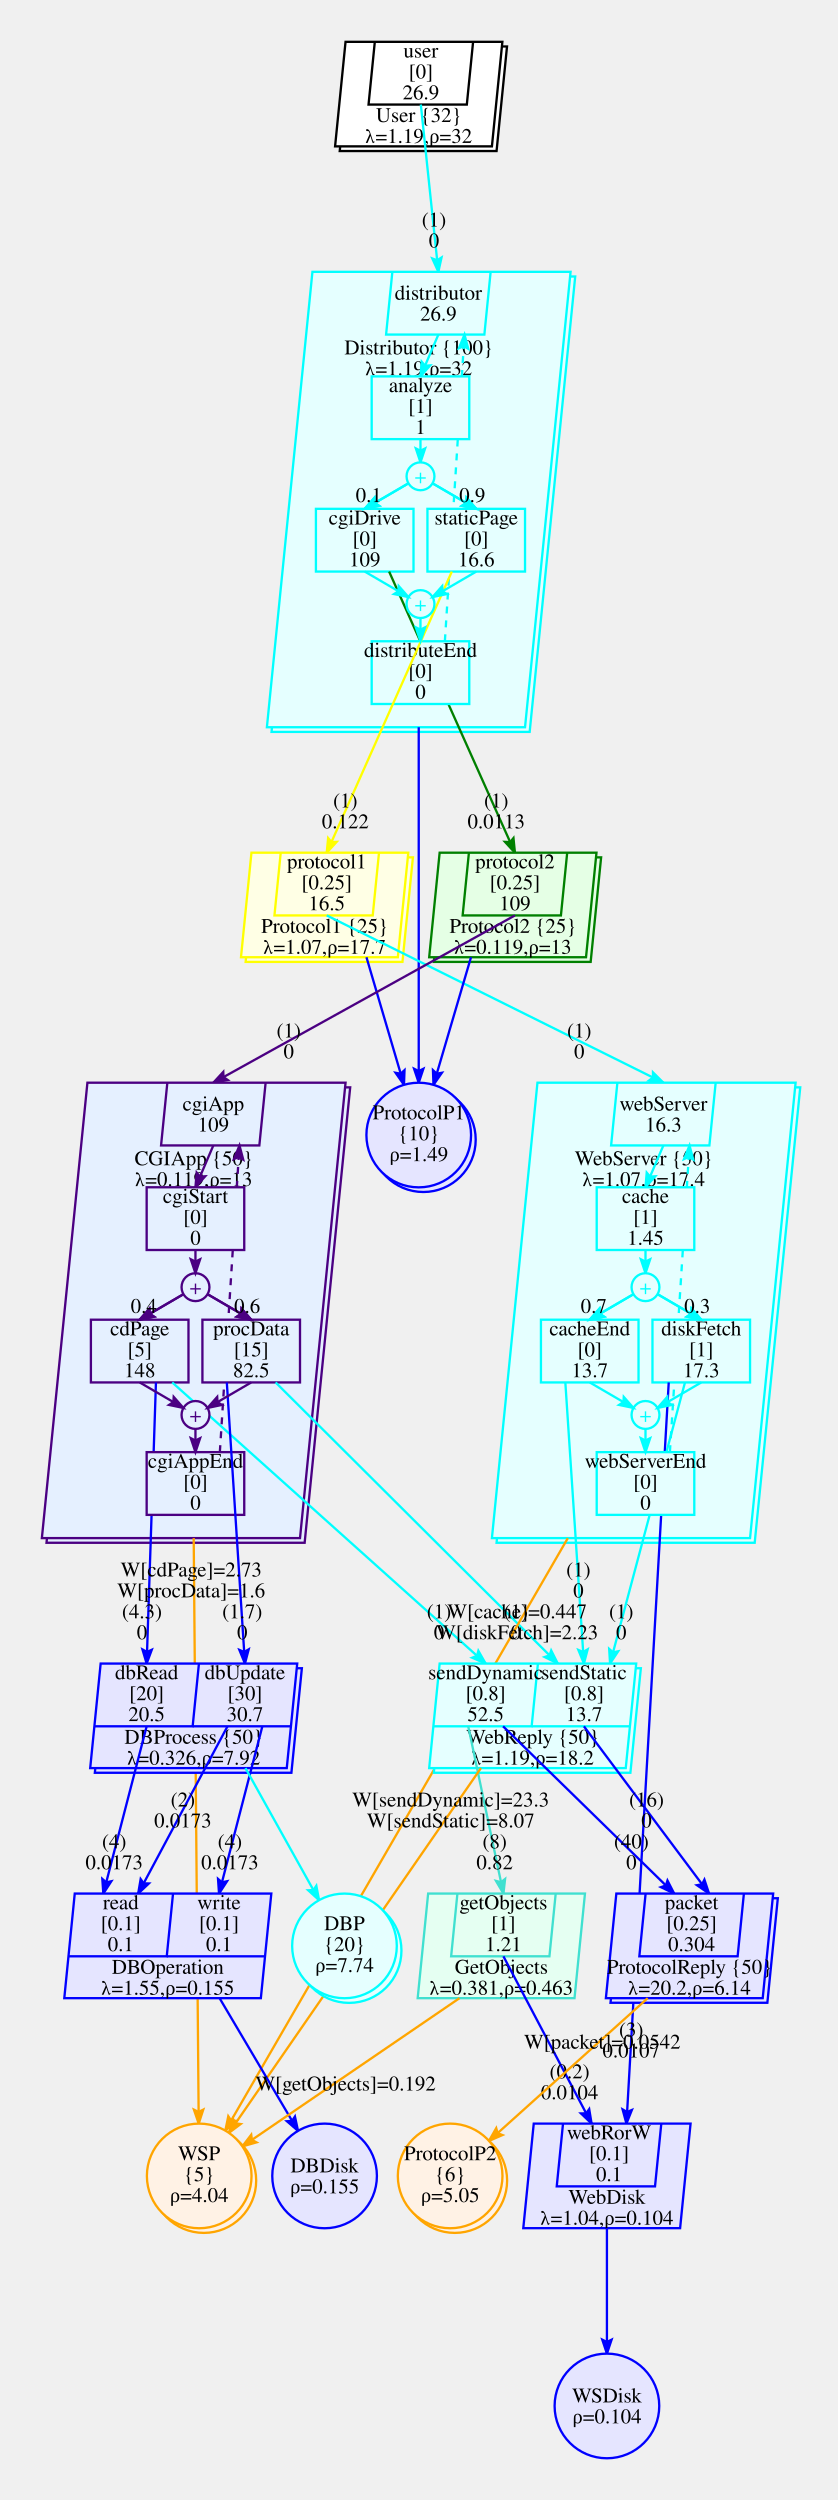
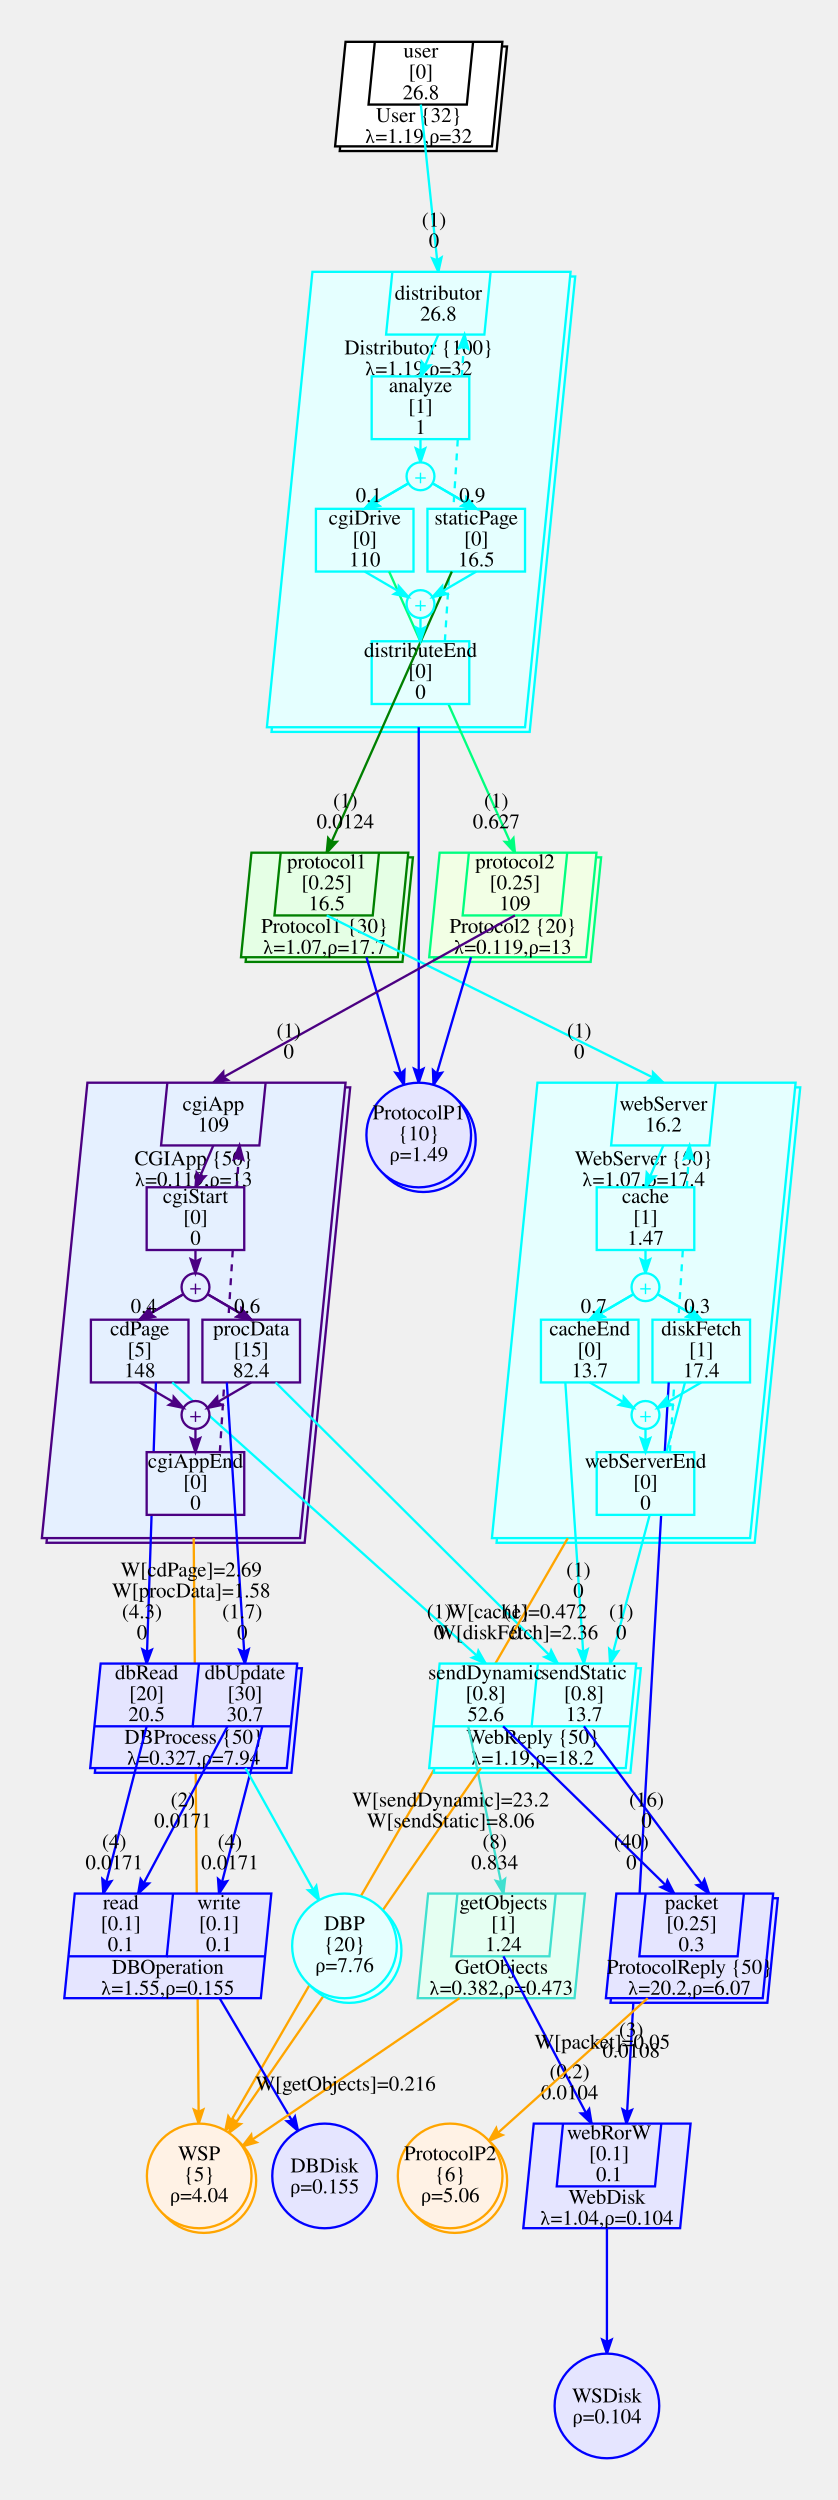
<svg xmlns="http://www.w3.org/2000/svg" width="5.006in" height="14.944in" viewBox="0 0 9010 26900">
  <polygon fill="#ffffff" stroke="black" stroke-width="25" points="3767.5,500 5455,500 5342.5,1625 3655,1625 " />
  <polygon fill="#ffffff" stroke="black" stroke-width="25" points="3717.5,450 5405,450 5292.5,1575 3605,1575 " />
  <text x="4505" y="1538" font-family="Times" font-style="Roman" font-size="225" fill="black" text-anchor="middle">λ=1.19,ρ=32</text>
  <text x="4505" y="1313" font-family="Times" font-style="Roman" font-size="225" fill="black" text-anchor="middle">User {32}</text>
  <polyline stroke="black" stroke-width="25" fill="none" points="4032.5,450 3965,1125 5022.5,1125 5090,450 " />
-   <text x="4528" y="1069" font-family="Times" font-style="Roman" font-size="225" fill="black" text-anchor="middle">26.9</text>
+   <text x="4528" y="1069" font-family="Times" font-style="Roman" font-size="225" fill="black" text-anchor="middle">26.8</text>
  <text x="4528" y="844" font-family="Times" font-style="Roman" font-size="225" fill="black" text-anchor="middle">[0]</text>
  <text x="4528" y="619" font-family="Times" font-style="Roman" font-size="225" fill="black" text-anchor="middle">user</text>
  <line x1="4527.5" y1="1125" x2="4716.25" y2="2925" stroke="Cyan" stroke-width="25" />
  <polygon fill="Cyan" stroke="Cyan" stroke-width="25" points="4716.25,2925 4750.33,2770.6 4703.21,2800.68 4650.88,2781.03 " />
  <text x="4669" y="2663" font-family="Times" font-style="Roman" font-size="225" fill="black" text-anchor="middle">0</text>
  <text x="4669" y="2438" font-family="Times" font-style="Roman" font-size="225" fill="black" text-anchor="middle">(1)</text>
  <polygon fill="#e5ffff" stroke="Cyan" stroke-width="25" points="3411.25,2975 6188.75,2975 5698.75,7875 2921.25,7875 " />
  <polygon fill="#e5ffff" stroke="Cyan" stroke-width="25" points="3361.25,2925 6138.75,2925 5648.75,7825 2871.25,7825 " />
  <text x="4505" y="4038" font-family="Times" font-style="Roman" font-size="225" fill="black" text-anchor="middle">λ=1.19,ρ=32</text>
  <text x="4505" y="3813" font-family="Times" font-style="Roman" font-size="225" fill="black" text-anchor="middle">Distributor {100}</text>
  <polyline stroke="Cyan" stroke-width="25" fill="none" points="4221.25,2925 4153.75,3600 5211.25,3600 5278.75,2925 " />
-   <text x="4716" y="3450" font-family="Times" font-style="Roman" font-size="225" fill="black" text-anchor="middle">26.9</text>
+   <text x="4716" y="3450" font-family="Times" font-style="Roman" font-size="225" fill="black" text-anchor="middle">26.8</text>
  <text x="4716" y="3225" font-family="Times" font-style="Roman" font-size="225" fill="black" text-anchor="middle">distributor</text>
  <line x1="4716.25" y1="3600" x2="4523.75" y2="4050" stroke="Cyan" stroke-width="25" />
  <polygon fill="Cyan" stroke="Cyan" stroke-width="25" points="4523.75,4050 4628.72,3931.75 4572.91,3935.07 4536.77,3892.42 " />
  <line x1="4786.25" y1="6900" x2="4997.5" y2="3600" stroke-dasharray="75" stroke="Cyan" stroke-width="25" />
  <polygon fill="Cyan" stroke="Cyan" stroke-width="25" points="4997.5,3600 4938.02,3746.5 4989.51,3724.74 5037.82,3752.89 " />
  <polygon fill="#e5ffff" stroke="Cyan" stroke-width="25" points="3998.75,4725 3998.75,4050 5048.75,4050 5048.75,4725 3998.75,4725 " />
  <text x="4524" y="4669" font-family="Times" font-style="Roman" font-size="225" fill="black" text-anchor="middle">1</text>
  <text x="4524" y="4444" font-family="Times" font-style="Roman" font-size="225" fill="black" text-anchor="middle">[1]</text>
  <text x="4524" y="4219" font-family="Times" font-style="Roman" font-size="225" fill="black" text-anchor="middle">analyze</text>
  <polygon fill="#e5ffff" stroke="Cyan" stroke-width="25" points="3398.75,6150 3398.75,5475 4448.75,5475 4448.75,6150 3398.75,6150 " />
-   <line x1="4186.25" y1="6150" x2="5540" y2="9175" stroke="Green" stroke-width="25" />
-   <polygon fill="Green" stroke="Green" stroke-width="25" points="5540,9175 5524.37,9017.66 5488.94,9060.9 5433.09,9058.51 " />
-   <text x="5339" y="8913" font-family="Times" font-style="Roman" font-size="225" fill="black" text-anchor="middle">0.0113</text>
+   <line x1="4186.25" y1="6150" x2="5540" y2="9175" stroke="SpringGreen" stroke-width="25" />
+   <polygon fill="SpringGreen" stroke="SpringGreen" stroke-width="25" points="5540,9175 5524.37,9017.66 5488.94,9060.9 5433.09,9058.51 " />
+   <text x="5339" y="8913" font-family="Times" font-style="Roman" font-size="225" fill="black" text-anchor="middle">0.627</text>
  <text x="5339" y="8688" font-family="Times" font-style="Roman" font-size="225" fill="black" text-anchor="middle">(1)</text>
-   <text x="3924" y="6094" font-family="Times" font-style="Roman" font-size="225" fill="black" text-anchor="middle">109</text>
+   <text x="3924" y="6094" font-family="Times" font-style="Roman" font-size="225" fill="black" text-anchor="middle">110</text>
  <text x="3924" y="5869" font-family="Times" font-style="Roman" font-size="225" fill="black" text-anchor="middle">[0]</text>
  <text x="3924" y="5644" font-family="Times" font-style="Roman" font-size="225" fill="black" text-anchor="middle">cgiDrive</text>
  <polygon fill="#e5ffff" stroke="Cyan" stroke-width="25" points="3998.75,7575 3998.75,6900 5048.75,6900 5048.75,7575 3998.75,7575 " />
  <text x="4524" y="7519" font-family="Times" font-style="Roman" font-size="225" fill="black" text-anchor="middle">0</text>
  <text x="4524" y="7294" font-family="Times" font-style="Roman" font-size="225" fill="black" text-anchor="middle">[0]</text>
  <text x="4524" y="7069" font-family="Times" font-style="Roman" font-size="225" fill="black" text-anchor="middle">distributeEnd</text>
  <polygon fill="#e5ffff" stroke="Cyan" stroke-width="25" points="4598.75,6150 4598.75,5475 5648.75,5475 5648.75,6150 4598.75,6150 " />
-   <line x1="4861.25" y1="6150" x2="3515" y2="9175" stroke="Yellow" stroke-width="25" />
-   <polygon fill="Yellow" stroke="Yellow" stroke-width="25" points="3515,9175 3621.67,9058.29 3565.82,9060.8 3530.31,9017.63 " />
-   <text x="3715" y="8913" font-family="Times" font-style="Roman" font-size="225" fill="black" text-anchor="middle">0.122</text>
+   <line x1="4861.25" y1="6150" x2="3515" y2="9175" stroke="Green" stroke-width="25" />
+   <polygon fill="Green" stroke="Green" stroke-width="25" points="3515,9175 3621.67,9058.29 3565.82,9060.8 3530.31,9017.63 " />
+   <text x="3715" y="8913" font-family="Times" font-style="Roman" font-size="225" fill="black" text-anchor="middle">0.0124</text>
  <text x="3715" y="8688" font-family="Times" font-style="Roman" font-size="225" fill="black" text-anchor="middle">(1)</text>
-   <text x="5124" y="6094" font-family="Times" font-style="Roman" font-size="225" fill="black" text-anchor="middle">16.6</text>
+   <text x="5124" y="6094" font-family="Times" font-style="Roman" font-size="225" fill="black" text-anchor="middle">16.5</text>
  <text x="5124" y="5869" font-family="Times" font-style="Roman" font-size="225" fill="black" text-anchor="middle">[0]</text>
  <text x="5124" y="5644" font-family="Times" font-style="Roman" font-size="225" fill="black" text-anchor="middle">staticPage</text>
  <line x1="4523.75" y1="4725" x2="4523.75" y2="4975" stroke="Cyan" stroke-width="25" />
  <polygon fill="Cyan" stroke="Cyan" stroke-width="25" points="4523.75,4975 4573.75,4825 4523.75,4850 4473.75,4825 " />
  <circle cx="4524" cy="6500" r="150" fill="#e5ffff" stroke="Cyan" stroke-width="25" />
  <text x="4524" y="6575" font-family="Times" font-style="Roman" font-size="225" fill="Cyan" text-anchor="middle">+</text>
  <line x1="3923.75" y1="6150" x2="4394.18" y2="6424.42" stroke="Cyan" stroke-width="25" />
  <polygon fill="Cyan" stroke="Cyan" stroke-width="25" points="4394.18,6424.42 4289.81,6305.65 4286.21,6361.44 4239.42,6392.03 " />
  <line x1="5123.75" y1="6150" x2="4653.32" y2="6424.42" stroke="Cyan" stroke-width="25" />
  <polygon fill="Cyan" stroke="Cyan" stroke-width="25" points="4653.32,6424.42 4808.08,6392.03 4761.29,6361.44 4757.69,6305.65 " />
  <circle cx="4524" cy="5125" r="150" fill="#e5ffff" stroke="Cyan" stroke-width="25" />
  <text x="4524" y="5200" font-family="Times" font-style="Roman" font-size="225" fill="Cyan" text-anchor="middle">+</text>
  <line x1="4394.18" y1="5200.58" x2="3923.75" y2="5475" stroke="Cyan" stroke-width="25" />
  <polygon fill="Cyan" stroke="Cyan" stroke-width="25" points="3923.75,5475 4078.51,5442.61 4031.72,5412.02 4028.12,5356.23 " />
  <line x1="4653.32" y1="5200.58" x2="5123.75" y2="5475" stroke="Cyan" stroke-width="25" />
  <polygon fill="Cyan" stroke="Cyan" stroke-width="25" points="5123.75,5475 5019.38,5356.23 5015.78,5412.02 4968.99,5442.61 " />
  <line x1="4394.18" y1="5200.58" x2="3923.75" y2="5475" stroke="Cyan" stroke-width="25" />
  <polygon fill="Cyan" stroke="Cyan" stroke-width="25" points="3923.75,5475 4078.51,5442.61 4031.72,5412.02 4028.12,5356.23 " />
  <line x1="4653.32" y1="5200.58" x2="5123.75" y2="5475" stroke="Cyan" stroke-width="25" />
  <polygon fill="Cyan" stroke="Cyan" stroke-width="25" points="5123.75,5475 5019.38,5356.23 5015.78,5412.02 4968.99,5442.61 " />
  <text x="3967" y="5402" font-family="Times" font-style="Roman" font-size="225" fill="black" text-anchor="middle">0.1</text>
  <text x="5081" y="5402" font-family="Times" font-style="Roman" font-size="225" fill="black" text-anchor="middle">0.9</text>
  <line x1="4523.75" y1="6650" x2="4523.75" y2="6900" stroke="Cyan" stroke-width="25" />
  <polygon fill="Cyan" stroke="Cyan" stroke-width="25" points="4523.75,6900 4573.75,6750 4523.75,6775 4473.75,6750 " />
  <line x1="4505" y1="7825" x2="4505" y2="11650" stroke="Blue" stroke-width="25" />
  <polygon fill="Blue" stroke="Blue" stroke-width="25" points="4505,11650 4555,11500 4505,11525 4455,11500 " />
-   <polygon fill="#ffffe5" stroke="Yellow" stroke-width="25" points="2755,9225 4442.5,9225 4330,10350 2642.5,10350 " />
-   <polygon fill="#ffffe5" stroke="Yellow" stroke-width="25" points="2705,9175 4392.5,9175 4280,10300 2592.5,10300 " />
+   <polygon fill="#e5ffe5" stroke="Green" stroke-width="25" points="2755,9225 4442.5,9225 4330,10350 2642.5,10350 " />
+   <polygon fill="#e5ffe5" stroke="Green" stroke-width="25" points="2705,9175 4392.5,9175 4280,10300 2592.5,10300 " />
  <text x="3492" y="10263" font-family="Times" font-style="Roman" font-size="225" fill="black" text-anchor="middle">λ=1.07,ρ=17.7</text>
-   <text x="3492" y="10038" font-family="Times" font-style="Roman" font-size="225" fill="black" text-anchor="middle">Protocol1 {25}</text>
-   <polyline stroke="Yellow" stroke-width="25" fill="none" points="3020,9175 2952.5,9850 4010,9850 4077.5,9175 " />
+   <text x="3492" y="10038" font-family="Times" font-style="Roman" font-size="225" fill="black" text-anchor="middle">Protocol1 {30}</text>
+   <polyline stroke="Green" stroke-width="25" fill="none" points="3020,9175 2952.5,9850 4010,9850 4077.5,9175 " />
  <text x="3515" y="9794" font-family="Times" font-style="Roman" font-size="225" fill="black" text-anchor="middle">16.5</text>
  <text x="3515" y="9569" font-family="Times" font-style="Roman" font-size="225" fill="black" text-anchor="middle">[0.25]</text>
  <text x="3515" y="9344" font-family="Times" font-style="Roman" font-size="225" fill="black" text-anchor="middle">protocol1</text>
  <line x1="3515" y1="9850" x2="7137.5" y2="11650" stroke="Cyan" stroke-width="25" />
  <polygon fill="Cyan" stroke="Cyan" stroke-width="25" points="7137.5,11650 7025.42,11538.5 7025.56,11594.4 6980.92,11628 " />
  <text x="6232" y="11388" font-family="Times" font-style="Roman" font-size="225" fill="black" text-anchor="middle">0</text>
  <text x="6232" y="11163" font-family="Times" font-style="Roman" font-size="225" fill="black" text-anchor="middle">(1)</text>
  <line x1="3942.5" y1="10300" x2="4346.28" y2="11672.9" stroke="Blue" stroke-width="25" />
  <polygon fill="Blue" stroke="Blue" stroke-width="25" points="4346.28,11672.9 4351.92,11514.8 4311.01,11552.9 4255.99,11543.1 " />
-   <polygon fill="#e5ffe5" stroke="Green" stroke-width="25" points="4780,9225 6467.5,9225 6355,10350 4667.5,10350 " />
-   <polygon fill="#e5ffe5" stroke="Green" stroke-width="25" points="4730,9175 6417.5,9175 6305,10300 4617.5,10300 " />
+   <polygon fill="#f2ffe5" stroke="SpringGreen" stroke-width="25" points="4780,9225 6467.5,9225 6355,10350 4667.5,10350 " />
+   <polygon fill="#f2ffe5" stroke="SpringGreen" stroke-width="25" points="4730,9175 6417.5,9175 6305,10300 4617.5,10300 " />
  <text x="5518" y="10263" font-family="Times" font-style="Roman" font-size="225" fill="black" text-anchor="middle">λ=0.119,ρ=13</text>
-   <text x="5518" y="10038" font-family="Times" font-style="Roman" font-size="225" fill="black" text-anchor="middle">Protocol2 {25}</text>
-   <polyline stroke="Green" stroke-width="25" fill="none" points="5045,9175 4977.5,9850 6035,9850 6102.5,9175 " />
+   <text x="5518" y="10038" font-family="Times" font-style="Roman" font-size="225" fill="black" text-anchor="middle">Protocol2 {20}</text>
+   <polyline stroke="SpringGreen" stroke-width="25" fill="none" points="5045,9175 4977.5,9850 6035,9850 6102.5,9175 " />
  <text x="5540" y="9794" font-family="Times" font-style="Roman" font-size="225" fill="black" text-anchor="middle">109</text>
  <text x="5540" y="9569" font-family="Times" font-style="Roman" font-size="225" fill="black" text-anchor="middle">[0.25]</text>
  <text x="5540" y="9344" font-family="Times" font-style="Roman" font-size="225" fill="black" text-anchor="middle">protocol2</text>
  <line x1="5540" y1="9850" x2="2295" y2="11650" stroke="Indigo" stroke-width="25" />
  <polygon fill="Indigo" stroke="Indigo" stroke-width="25" points="2295,11650 2450.42,11621 2404.31,11589.4 2401.92,11533.5 " />
  <text x="3106" y="11388" font-family="Times" font-style="Roman" font-size="225" fill="black" text-anchor="middle">0</text>
  <text x="3106" y="11163" font-family="Times" font-style="Roman" font-size="225" fill="black" text-anchor="middle">(1)</text>
  <line x1="5067.5" y1="10300" x2="4663.72" y2="11672.9" stroke="Blue" stroke-width="25" />
  <polygon fill="Blue" stroke="Blue" stroke-width="25" points="4663.72,11672.9 4754.01,11543.1 4698.99,11552.9 4658.08,11514.8 " />
  <polygon fill="#e5f0ff" stroke="Indigo" stroke-width="25" points="990,11700 3767.5,11700 3277.5,16600 500,16600 " />
  <polygon fill="#e5f0ff" stroke="Indigo" stroke-width="25" points="940,11650 3717.5,11650 3227.5,16550 450,16550 " />
  <text x="2084" y="12763" font-family="Times" font-style="Roman" font-size="225" fill="black" text-anchor="middle">λ=0.119,ρ=13</text>
  <text x="2084" y="12538" font-family="Times" font-style="Roman" font-size="225" fill="black" text-anchor="middle">CGIApp {50}</text>
  <polyline stroke="Indigo" stroke-width="25" fill="none" points="1800,11650 1732.5,12325 2790,12325 2857.5,11650 " />
  <text x="2295" y="12175" font-family="Times" font-style="Roman" font-size="225" fill="black" text-anchor="middle">109</text>
  <text x="2295" y="11950" font-family="Times" font-style="Roman" font-size="225" fill="black" text-anchor="middle">cgiApp</text>
  <line x1="2295" y1="12325" x2="2102.5" y2="12775" stroke="Indigo" stroke-width="25" />
  <polygon fill="Indigo" stroke="Indigo" stroke-width="25" points="2102.5,12775 2207.47,12656.8 2151.66,12660.1 2115.52,12617.4 " />
  <line x1="2365" y1="15625" x2="2576.25" y2="12325" stroke-dasharray="75" stroke="Indigo" stroke-width="25" />
  <polygon fill="Indigo" stroke="Indigo" stroke-width="25" points="2576.25,12325 2516.77,12471.5 2568.26,12449.7 2616.57,12477.9 " />
  <polygon fill="#e5f0ff" stroke="Indigo" stroke-width="25" points="977.5,14875 977.5,14200 2027.5,14200 2027.5,14875 977.5,14875 " />
  <line x1="1677.5" y1="14875" x2="1577.5" y2="17900" stroke="Blue" stroke-width="25" />
  <polygon fill="Blue" stroke="Blue" stroke-width="25" points="1577.5,17900 1632.43,17751.7 1581.63,17775.1 1532.48,17748.4 " />
  <text x="1527" y="17638" font-family="Times" font-style="Roman" font-size="225" fill="black" text-anchor="middle">0</text>
  <text x="1527" y="17413" font-family="Times" font-style="Roman" font-size="225" fill="black" text-anchor="middle">(4.3)</text>
  <line x1="1852.5" y1="14875" x2="5225" y2="17900" stroke="Cyan" stroke-width="25" />
  <polygon fill="Cyan" stroke="Cyan" stroke-width="25" points="5225,17900 5146.72,17762.6 5131.95,17816.5 5079.95,17837.1 " />
  <text x="4723" y="17638" font-family="Times" font-style="Roman" font-size="225" fill="black" text-anchor="middle">0</text>
  <text x="4723" y="17413" font-family="Times" font-style="Roman" font-size="225" fill="black" text-anchor="middle">(1)</text>
  <text x="1503" y="14819" font-family="Times" font-style="Roman" font-size="225" fill="black" text-anchor="middle">148</text>
  <text x="1503" y="14594" font-family="Times" font-style="Roman" font-size="225" fill="black" text-anchor="middle">[5]</text>
  <text x="1503" y="14369" font-family="Times" font-style="Roman" font-size="225" fill="black" text-anchor="middle">cdPage</text>
  <polygon fill="#e5f0ff" stroke="Indigo" stroke-width="25" points="1577.5,16300 1577.5,15625 2627.5,15625 2627.5,16300 1577.5,16300 " />
  <text x="2103" y="16244" font-family="Times" font-style="Roman" font-size="225" fill="black" text-anchor="middle">0</text>
  <text x="2103" y="16019" font-family="Times" font-style="Roman" font-size="225" fill="black" text-anchor="middle">[0]</text>
  <text x="2103" y="15794" font-family="Times" font-style="Roman" font-size="225" fill="black" text-anchor="middle">cgiAppEnd</text>
  <polygon fill="#e5f0ff" stroke="Indigo" stroke-width="25" points="1577.5,13450 1577.5,12775 2627.5,12775 2627.5,13450 1577.5,13450 " />
  <text x="2103" y="13394" font-family="Times" font-style="Roman" font-size="225" fill="black" text-anchor="middle">0</text>
  <text x="2103" y="13169" font-family="Times" font-style="Roman" font-size="225" fill="black" text-anchor="middle">[0]</text>
  <text x="2103" y="12944" font-family="Times" font-style="Roman" font-size="225" fill="black" text-anchor="middle">cgiStart</text>
  <polygon fill="#e5f0ff" stroke="Indigo" stroke-width="25" points="2177.5,14875 2177.5,14200 3227.5,14200 3227.5,14875 2177.5,14875 " />
  <line x1="2440" y1="14875" x2="2635" y2="17900" stroke="Blue" stroke-width="25" />
  <polygon fill="Blue" stroke="Blue" stroke-width="25" points="2635,17900 2675.25,17747.1 2626.96,17775.3 2575.45,17753.5 " />
  <text x="2606" y="17638" font-family="Times" font-style="Roman" font-size="225" fill="black" text-anchor="middle">0</text>
  <text x="2606" y="17413" font-family="Times" font-style="Roman" font-size="225" fill="black" text-anchor="middle">(1.7)</text>
  <line x1="2965" y1="14875" x2="6001.25" y2="17900" stroke="Cyan" stroke-width="25" />
  <polygon fill="Cyan" stroke="Cyan" stroke-width="25" points="6001.25,17900 5930.28,17758.7 5912.7,17811.8 5859.7,17829.6 " />
  <text x="5550" y="17638" font-family="Times" font-style="Roman" font-size="225" fill="black" text-anchor="middle">0</text>
  <text x="5550" y="17413" font-family="Times" font-style="Roman" font-size="225" fill="black" text-anchor="middle">(1)</text>
-   <text x="2703" y="14819" font-family="Times" font-style="Roman" font-size="225" fill="black" text-anchor="middle">82.5</text>
+   <text x="2703" y="14819" font-family="Times" font-style="Roman" font-size="225" fill="black" text-anchor="middle">82.4</text>
  <text x="2703" y="14594" font-family="Times" font-style="Roman" font-size="225" fill="black" text-anchor="middle">[15]</text>
  <text x="2703" y="14369" font-family="Times" font-style="Roman" font-size="225" fill="black" text-anchor="middle">procData</text>
  <circle cx="2103" cy="15225" r="150" fill="#e5f0ff" stroke="Indigo" stroke-width="25" />
  <text x="2103" y="15300" font-family="Times" font-style="Roman" font-size="225" fill="Indigo" text-anchor="middle">+</text>
  <line x1="1502.5" y1="14875" x2="1972.93" y2="15149.4" stroke="Indigo" stroke-width="25" />
  <polygon fill="Indigo" stroke="Indigo" stroke-width="25" points="1972.93,15149.4 1868.56,15030.6 1864.96,15086.4 1818.17,15117 " />
  <line x1="2702.5" y1="14875" x2="2232.07" y2="15149.4" stroke="Indigo" stroke-width="25" />
  <polygon fill="Indigo" stroke="Indigo" stroke-width="25" points="2232.07,15149.4 2386.83,15117 2340.04,15086.4 2336.44,15030.6 " />
  <circle cx="2103" cy="13850" r="150" fill="#e5f0ff" stroke="Indigo" stroke-width="25" />
  <text x="2103" y="13925" font-family="Times" font-style="Roman" font-size="225" fill="Indigo" text-anchor="middle">+</text>
  <line x1="1972.93" y1="13925.6" x2="1502.5" y2="14200" stroke="Indigo" stroke-width="25" />
  <polygon fill="Indigo" stroke="Indigo" stroke-width="25" points="1502.5,14200 1657.26,14167.6 1610.47,14137 1606.87,14081.2 " />
  <line x1="2232.07" y1="13925.6" x2="2702.5" y2="14200" stroke="Indigo" stroke-width="25" />
  <polygon fill="Indigo" stroke="Indigo" stroke-width="25" points="2702.5,14200 2598.13,14081.2 2594.53,14137 2547.74,14167.6 " />
  <line x1="1972.93" y1="13925.6" x2="1502.5" y2="14200" stroke="Indigo" stroke-width="25" />
  <polygon fill="Indigo" stroke="Indigo" stroke-width="25" points="1502.5,14200 1657.26,14167.6 1610.47,14137 1606.87,14081.2 " />
  <line x1="2232.07" y1="13925.6" x2="2702.5" y2="14200" stroke="Indigo" stroke-width="25" />
  <polygon fill="Indigo" stroke="Indigo" stroke-width="25" points="2702.5,14200 2598.13,14081.2 2594.53,14137 2547.74,14167.6 " />
  <text x="1546" y="14127" font-family="Times" font-style="Roman" font-size="225" fill="black" text-anchor="middle">0.4</text>
  <text x="2659" y="14127" font-family="Times" font-style="Roman" font-size="225" fill="black" text-anchor="middle">0.6</text>
  <line x1="2102.5" y1="15375" x2="2102.5" y2="15625" stroke="Indigo" stroke-width="25" />
  <polygon fill="Indigo" stroke="Indigo" stroke-width="25" points="2102.5,15625 2152.5,15475 2102.5,15500 2052.5,15475 " />
  <line x1="2102.5" y1="13450" x2="2102.5" y2="13700" stroke="Indigo" stroke-width="25" />
  <polygon fill="Indigo" stroke="Indigo" stroke-width="25" points="2102.5,13700 2152.5,13550 2102.5,13575 2052.5,13550 " />
  <line x1="2083.75" y1="16550" x2="2137.68" y2="22850" stroke="Orange" stroke-width="25" />
  <polygon fill="Orange" stroke="Orange" stroke-width="25" points="2137.68,22850 2186.4,22699.6 2136.61,22725 2086.4,22700.5 " />
-   <text x="2057" y="17188" font-family="Times" font-style="Roman" font-size="225" fill="black" text-anchor="middle">W[procData]=1.6</text>
-   <text x="2057" y="16963" font-family="Times" font-style="Roman" font-size="225" fill="black" text-anchor="middle">W[cdPage]=2.73</text>
+   <text x="2057" y="17188" font-family="Times" font-style="Roman" font-size="225" fill="black" text-anchor="middle">W[procData]=1.58</text>
+   <text x="2057" y="16963" font-family="Times" font-style="Roman" font-size="225" fill="black" text-anchor="middle">W[cdPage]=2.69</text>
  <circle cx="4555" cy="12263" r="563" fill="#e5e5ff" stroke="Blue" stroke-width="25" />
  <circle cx="4505" cy="12213" r="563" fill="#e5e5ff" stroke="Blue" stroke-width="25" />
  <text x="4505" y="12494" font-family="Times" font-style="Roman" font-size="225" fill="black" text-anchor="middle">ρ=1.49</text>
  <text x="4505" y="12269" font-family="Times" font-style="Roman" font-size="225" fill="black" text-anchor="middle">{10}</text>
  <text x="4505" y="12044" font-family="Times" font-style="Roman" font-size="225" fill="black" text-anchor="middle">ProtocolP1</text>
  <polygon fill="#e5ffff" stroke="Cyan" stroke-width="25" points="5832.5,11700 8610,11700 8120,16600 5342.5,16600 " />
  <polygon fill="#e5ffff" stroke="Cyan" stroke-width="25" points="5782.5,11650 8560,11650 8070,16550 5292.5,16550 " />
  <text x="6926" y="12763" font-family="Times" font-style="Roman" font-size="225" fill="black" text-anchor="middle">λ=1.07,ρ=17.4</text>
  <text x="6926" y="12538" font-family="Times" font-style="Roman" font-size="225" fill="black" text-anchor="middle">WebServer {50}</text>
  <polyline stroke="Cyan" stroke-width="25" fill="none" points="6642.5,11650 6575,12325 7632.5,12325 7700,11650 " />
-   <text x="7138" y="12175" font-family="Times" font-style="Roman" font-size="225" fill="black" text-anchor="middle">16.3</text>
+   <text x="7138" y="12175" font-family="Times" font-style="Roman" font-size="225" fill="black" text-anchor="middle">16.2</text>
  <text x="7138" y="11950" font-family="Times" font-style="Roman" font-size="225" fill="black" text-anchor="middle">webServer</text>
  <line x1="7137.5" y1="12325" x2="6945" y2="12775" stroke="Cyan" stroke-width="25" />
  <polygon fill="Cyan" stroke="Cyan" stroke-width="25" points="6945,12775 7049.97,12656.8 6994.16,12660.1 6958.02,12617.4 " />
  <line x1="7207.5" y1="15625" x2="7418.75" y2="12325" stroke-dasharray="75" stroke="Cyan" stroke-width="25" />
  <polygon fill="Cyan" stroke="Cyan" stroke-width="25" points="7418.75,12325 7359.27,12471.5 7410.76,12449.7 7459.07,12477.9 " />
  <polygon fill="#e5ffff" stroke="Cyan" stroke-width="25" points="6420,13450 6420,12775 7470,12775 7470,13450 6420,13450 " />
-   <text x="6945" y="13394" font-family="Times" font-style="Roman" font-size="225" fill="black" text-anchor="middle">1.45</text>
+   <text x="6945" y="13394" font-family="Times" font-style="Roman" font-size="225" fill="black" text-anchor="middle">1.47</text>
  <text x="6945" y="13169" font-family="Times" font-style="Roman" font-size="225" fill="black" text-anchor="middle">[1]</text>
  <text x="6945" y="12944" font-family="Times" font-style="Roman" font-size="225" fill="black" text-anchor="middle">cache</text>
  <polygon fill="#e5ffff" stroke="Cyan" stroke-width="25" points="5820,14875 5820,14200 6870,14200 6870,14875 5820,14875 " />
  <line x1="6082.5" y1="14875" x2="6282.5" y2="17900" stroke="Cyan" stroke-width="25" />
  <polygon fill="Cyan" stroke="Cyan" stroke-width="25" points="6282.5,17900 6322.5,17747 6274.25,17775.3 6222.71,17753.6 " />
  <text x="6223" y="17188" font-family="Times" font-style="Roman" font-size="225" fill="black" text-anchor="middle">0</text>
  <text x="6223" y="16963" font-family="Times" font-style="Roman" font-size="225" fill="black" text-anchor="middle">(1)</text>
  <text x="6345" y="14819" font-family="Times" font-style="Roman" font-size="225" fill="black" text-anchor="middle">13.7</text>
  <text x="6345" y="14594" font-family="Times" font-style="Roman" font-size="225" fill="black" text-anchor="middle">[0]</text>
  <text x="6345" y="14369" font-family="Times" font-style="Roman" font-size="225" fill="black" text-anchor="middle">cacheEnd</text>
  <polygon fill="#e5ffff" stroke="Cyan" stroke-width="25" points="7020,14875 7020,14200 8070,14200 8070,14875 7020,14875 " />
  <line x1="7195" y1="14875" x2="6740" y2="22850" stroke="Blue" stroke-width="25" />
  <polygon fill="Blue" stroke="Blue" stroke-width="25" points="6740,22850 6798.46,22703.1 6747.12,22725.2 6698.63,22697.4 " />
-   <text x="6791" y="22138" font-family="Times" font-style="Roman" font-size="225" fill="black" text-anchor="middle">0.0107</text>
+   <text x="6791" y="22138" font-family="Times" font-style="Roman" font-size="225" fill="black" text-anchor="middle">0.0108</text>
  <text x="6791" y="21913" font-family="Times" font-style="Roman" font-size="225" fill="black" text-anchor="middle">(3)</text>
  <line x1="7370" y1="14875" x2="6563.75" y2="17900" stroke="Cyan" stroke-width="25" />
  <polygon fill="Cyan" stroke="Cyan" stroke-width="25" points="6563.75,17900 6650.69,17767.9 6595.94,17779.2 6554.07,17742.2 " />
  <text x="6684" y="17638" font-family="Times" font-style="Roman" font-size="225" fill="black" text-anchor="middle">0</text>
  <text x="6684" y="17413" font-family="Times" font-style="Roman" font-size="225" fill="black" text-anchor="middle">(1)</text>
-   <text x="7545" y="14819" font-family="Times" font-style="Roman" font-size="225" fill="black" text-anchor="middle">17.3</text>
+   <text x="7545" y="14819" font-family="Times" font-style="Roman" font-size="225" fill="black" text-anchor="middle">17.4</text>
  <text x="7545" y="14594" font-family="Times" font-style="Roman" font-size="225" fill="black" text-anchor="middle">[1]</text>
  <text x="7545" y="14369" font-family="Times" font-style="Roman" font-size="225" fill="black" text-anchor="middle">diskFetch</text>
  <polygon fill="#e5ffff" stroke="Cyan" stroke-width="25" points="6420,16300 6420,15625 7470,15625 7470,16300 6420,16300 " />
  <text x="6945" y="16244" font-family="Times" font-style="Roman" font-size="225" fill="black" text-anchor="middle">0</text>
  <text x="6945" y="16019" font-family="Times" font-style="Roman" font-size="225" fill="black" text-anchor="middle">[0]</text>
  <text x="6945" y="15794" font-family="Times" font-style="Roman" font-size="225" fill="black" text-anchor="middle">webServerEnd</text>
  <line x1="6945" y1="13450" x2="6945" y2="13700" stroke="Cyan" stroke-width="25" />
  <polygon fill="Cyan" stroke="Cyan" stroke-width="25" points="6945,13700 6995,13550 6945,13575 6895,13550 " />
  <circle cx="6945" cy="15225" r="150" fill="#e5ffff" stroke="Cyan" stroke-width="25" />
  <text x="6945" y="15300" font-family="Times" font-style="Roman" font-size="225" fill="Cyan" text-anchor="middle">+</text>
  <line x1="6345" y1="14875" x2="6815.43" y2="15149.4" stroke="Cyan" stroke-width="25" />
  <polygon fill="Cyan" stroke="Cyan" stroke-width="25" points="6815.43,15149.4 6711.06,15030.6 6707.46,15086.4 6660.67,15117 " />
  <line x1="7545" y1="14875" x2="7074.57" y2="15149.4" stroke="Cyan" stroke-width="25" />
  <polygon fill="Cyan" stroke="Cyan" stroke-width="25" points="7074.57,15149.4 7229.33,15117 7182.54,15086.4 7178.94,15030.6 " />
  <circle cx="6945" cy="13850" r="150" fill="#e5ffff" stroke="Cyan" stroke-width="25" />
  <text x="6945" y="13925" font-family="Times" font-style="Roman" font-size="225" fill="Cyan" text-anchor="middle">+</text>
  <line x1="6815.43" y1="13925.6" x2="6345" y2="14200" stroke="Cyan" stroke-width="25" />
  <polygon fill="Cyan" stroke="Cyan" stroke-width="25" points="6345,14200 6499.76,14167.6 6452.97,14137 6449.37,14081.2 " />
  <line x1="7074.57" y1="13925.6" x2="7545" y2="14200" stroke="Cyan" stroke-width="25" />
  <polygon fill="Cyan" stroke="Cyan" stroke-width="25" points="7545,14200 7440.63,14081.2 7437.03,14137 7390.24,14167.6 " />
  <line x1="6815.43" y1="13925.6" x2="6345" y2="14200" stroke="Cyan" stroke-width="25" />
  <polygon fill="Cyan" stroke="Cyan" stroke-width="25" points="6345,14200 6499.76,14167.6 6452.97,14137 6449.37,14081.2 " />
  <line x1="7074.57" y1="13925.6" x2="7545" y2="14200" stroke="Cyan" stroke-width="25" />
  <polygon fill="Cyan" stroke="Cyan" stroke-width="25" points="7545,14200 7440.63,14081.2 7437.03,14137 7390.24,14167.6 " />
  <text x="6388" y="14127" font-family="Times" font-style="Roman" font-size="225" fill="black" text-anchor="middle">0.7</text>
  <text x="7502" y="14127" font-family="Times" font-style="Roman" font-size="225" fill="black" text-anchor="middle">0.3</text>
  <line x1="6945" y1="15375" x2="6945" y2="15625" stroke="Cyan" stroke-width="25" />
  <polygon fill="Cyan" stroke="Cyan" stroke-width="25" points="6945,15625 6995,15475 6945,15500 6895,15475 " />
  <line x1="6109.37" y1="16550" x2="2424.01" y2="22925.5" stroke="Orange" stroke-width="25" />
  <polygon fill="Orange" stroke="Orange" stroke-width="25" points="2424.01,22925.5 2542.36,22820.7 2486.56,22817.3 2455.79,22770.6 " />
-   <text x="5564" y="17638" font-family="Times" font-style="Roman" font-size="225" fill="black" text-anchor="middle">W[diskFetch]=2.23</text>
-   <text x="5564" y="17413" font-family="Times" font-style="Roman" font-size="225" fill="black" text-anchor="middle">W[cache]=0.447</text>
+   <text x="5564" y="17638" font-family="Times" font-style="Roman" font-size="225" fill="black" text-anchor="middle">W[diskFetch]=2.36</text>
+   <text x="5564" y="17413" font-family="Times" font-style="Roman" font-size="225" fill="black" text-anchor="middle">W[cache]=0.472</text>
  <polygon fill="#e5e5ff" stroke="Blue" stroke-width="25" points="1132.5,17950 3247.5,17950 3135,19075 1020,19075 " />
  <polygon fill="#e5e5ff" stroke="Blue" stroke-width="25" points="1082.5,17900 3197.5,17900 3085,19025 970,19025 " />
-   <text x="2084" y="18988" font-family="Times" font-style="Roman" font-size="225" fill="black" text-anchor="middle">λ=0.326,ρ=7.92</text>
+   <text x="2084" y="18988" font-family="Times" font-style="Roman" font-size="225" fill="black" text-anchor="middle">λ=0.327,ρ=7.94</text>
  <text x="2084" y="18763" font-family="Times" font-style="Roman" font-size="225" fill="black" text-anchor="middle">DBProcess {50}</text>
  <polyline stroke="Blue" stroke-width="25" fill="none" points="1015,18575 2072.5,18575 2140,17900 " />
  <text x="1577" y="18519" font-family="Times" font-style="Roman" font-size="225" fill="black" text-anchor="middle">20.5</text>
  <text x="1577" y="18294" font-family="Times" font-style="Roman" font-size="225" fill="black" text-anchor="middle">[20]</text>
  <text x="1577" y="18069" font-family="Times" font-style="Roman" font-size="225" fill="black" text-anchor="middle">dbRead</text>
  <line x1="1577.5" y1="18575" x2="1111.25" y2="20375" stroke="Blue" stroke-width="25" />
  <polygon fill="Blue" stroke="Blue" stroke-width="25" points="1111.25,20375 1197.27,20242.3 1142.59,20254 1100.46,20217.3 " />
-   <text x="1228" y="20113" font-family="Times" font-style="Roman" font-size="225" fill="black" text-anchor="middle">0.0173</text>
+   <text x="1228" y="20113" font-family="Times" font-style="Roman" font-size="225" fill="black" text-anchor="middle">0.0171</text>
  <text x="1228" y="19888" font-family="Times" font-style="Roman" font-size="225" fill="black" text-anchor="middle">(4)</text>
  <line x1="2072.5" y1="18575" x2="3130" y2="18575" stroke="Blue" stroke-width="25" />
  <text x="2635" y="18519" font-family="Times" font-style="Roman" font-size="225" fill="black" text-anchor="middle">30.7</text>
  <text x="2635" y="18294" font-family="Times" font-style="Roman" font-size="225" fill="black" text-anchor="middle">[30]</text>
  <text x="2635" y="18069" font-family="Times" font-style="Roman" font-size="225" fill="black" text-anchor="middle">dbUpdate</text>
  <line x1="2447.5" y1="18575" x2="1486.25" y2="20375" stroke="Blue" stroke-width="25" />
  <polygon fill="Blue" stroke="Blue" stroke-width="25" points="1486.25,20375 1601.01,20266.2 1545.13,20264.7 1512.8,20219.1 " />
-   <text x="1967" y="19663" font-family="Times" font-style="Roman" font-size="225" fill="black" text-anchor="middle">0.0173</text>
+   <text x="1967" y="19663" font-family="Times" font-style="Roman" font-size="225" fill="black" text-anchor="middle">0.0171</text>
  <text x="1967" y="19438" font-family="Times" font-style="Roman" font-size="225" fill="black" text-anchor="middle">(2)</text>
  <line x1="2822.5" y1="18575" x2="2356.25" y2="20375" stroke="Blue" stroke-width="25" />
  <polygon fill="Blue" stroke="Blue" stroke-width="25" points="2356.25,20375 2442.27,20242.3 2387.59,20254 2345.46,20217.3 " />
-   <text x="2473" y="20113" font-family="Times" font-style="Roman" font-size="225" fill="black" text-anchor="middle">0.0173</text>
+   <text x="2473" y="20113" font-family="Times" font-style="Roman" font-size="225" fill="black" text-anchor="middle">0.0171</text>
  <text x="2473" y="19888" font-family="Times" font-style="Roman" font-size="225" fill="black" text-anchor="middle">(4)</text>
  <line x1="2640.62" y1="19025" x2="3432.46" y2="20446.1" stroke="Cyan" stroke-width="25" />
  <polygon fill="Cyan" stroke="Cyan" stroke-width="25" points="3432.46,20446.1 3403.13,20290.8 3371.62,20336.9 3315.78,20339.4 " />
  <polygon fill="#e5ffff" stroke="Cyan" stroke-width="25" points="4780,17950 6895,17950 6782.5,19075 4667.5,19075 " />
  <polygon fill="#e5ffff" stroke="Cyan" stroke-width="25" points="4730,17900 6845,17900 6732.5,19025 4617.5,19025 " />
  <text x="5731" y="18988" font-family="Times" font-style="Roman" font-size="225" fill="black" text-anchor="middle">λ=1.19,ρ=18.2</text>
  <text x="5731" y="18763" font-family="Times" font-style="Roman" font-size="225" fill="black" text-anchor="middle">WebReply {50}</text>
  <polyline stroke="Cyan" stroke-width="25" fill="none" points="4662.5,18575 5720,18575 5787.5,17900 " />
-   <text x="5225" y="18519" font-family="Times" font-style="Roman" font-size="225" fill="black" text-anchor="middle">52.5</text>
+   <text x="5225" y="18519" font-family="Times" font-style="Roman" font-size="225" fill="black" text-anchor="middle">52.6</text>
  <text x="5225" y="18294" font-family="Times" font-style="Roman" font-size="225" fill="black" text-anchor="middle">[0.8]</text>
  <text x="5225" y="18069" font-family="Times" font-style="Roman" font-size="225" fill="black" text-anchor="middle">sendDynamic</text>
  <line x1="5037.5" y1="18575" x2="5416.25" y2="20375" stroke="Turquoise" stroke-width="25" />
  <polygon fill="Turquoise" stroke="Turquoise" stroke-width="25" points="5416.25,20375 5434.29,20217.9 5390.51,20252.7 5336.44,20238.5 " />
-   <text x="5322" y="20113" font-family="Times" font-style="Roman" font-size="225" fill="black" text-anchor="middle">0.82</text>
+   <text x="5322" y="20113" font-family="Times" font-style="Roman" font-size="225" fill="black" text-anchor="middle">0.834</text>
  <text x="5322" y="19888" font-family="Times" font-style="Roman" font-size="225" fill="black" text-anchor="middle">(8)</text>
  <line x1="5412.5" y1="18575" x2="7253.75" y2="20375" stroke="Blue" stroke-width="25" />
  <polygon fill="Blue" stroke="Blue" stroke-width="25" points="7253.75,20375 7181.44,20234.4 7164.37,20287.6 7111.54,20305.9 " />
  <text x="6793" y="20113" font-family="Times" font-style="Roman" font-size="225" fill="black" text-anchor="middle">0</text>
  <text x="6793" y="19888" font-family="Times" font-style="Roman" font-size="225" fill="black" text-anchor="middle">(40)</text>
  <line x1="5720" y1="18575" x2="6777.5" y2="18575" stroke="Cyan" stroke-width="25" />
  <text x="6283" y="18519" font-family="Times" font-style="Roman" font-size="225" fill="black" text-anchor="middle">13.7</text>
  <text x="6283" y="18294" font-family="Times" font-style="Roman" font-size="225" fill="black" text-anchor="middle">[0.8]</text>
  <text x="6283" y="18069" font-family="Times" font-style="Roman" font-size="225" fill="black" text-anchor="middle">sendStatic</text>
  <line x1="6282.5" y1="18575" x2="7628.75" y2="20375" stroke="Blue" stroke-width="25" />
  <polygon fill="Blue" stroke="Blue" stroke-width="25" points="7628.75,20375 7578.95,20224.9 7553.88,20274.9 7498.87,20284.8 " />
  <text x="6956" y="19663" font-family="Times" font-style="Roman" font-size="225" fill="black" text-anchor="middle">0</text>
  <text x="6956" y="19438" font-family="Times" font-style="Roman" font-size="225" fill="black" text-anchor="middle">(16)</text>
  <line x1="5174.38" y1="19025" x2="2462.28" y2="22949.7" stroke="Orange" stroke-width="25" />
  <polygon fill="Orange" stroke="Orange" stroke-width="25" points="2462.28,22949.7 2588.69,22854.8 2533.34,22846.9 2506.42,22797.9 " />
-   <text x="4849" y="19663" font-family="Times" font-style="Roman" font-size="225" fill="black" text-anchor="middle">W[sendStatic]=8.07</text>
-   <text x="4849" y="19438" font-family="Times" font-style="Roman" font-size="225" fill="black" text-anchor="middle">W[sendDynamic]=23.3</text>
+   <text x="4849" y="19663" font-family="Times" font-style="Roman" font-size="225" fill="black" text-anchor="middle">W[sendStatic]=8.06</text>
+   <text x="4849" y="19438" font-family="Times" font-style="Roman" font-size="225" fill="black" text-anchor="middle">W[sendDynamic]=23.2</text>
  <polygon fill="#e5e5ff" stroke="Blue" stroke-width="25" points="803.75,20375 2918.75,20375 2806.25,21500 691.25,21500 " />
  <text x="1805" y="21463" font-family="Times" font-style="Roman" font-size="225" fill="black" text-anchor="middle">λ=1.55,ρ=0.155</text>
  <text x="1805" y="21238" font-family="Times" font-style="Roman" font-size="225" fill="black" text-anchor="middle">DBOperation</text>
  <polyline stroke="Blue" stroke-width="25" fill="none" points="736.25,21050 1793.75,21050 1861.25,20375 " />
  <text x="1299" y="20994" font-family="Times" font-style="Roman" font-size="225" fill="black" text-anchor="middle">0.1</text>
  <text x="1299" y="20769" font-family="Times" font-style="Roman" font-size="225" fill="black" text-anchor="middle">[0.1]</text>
  <text x="1299" y="20544" font-family="Times" font-style="Roman" font-size="225" fill="black" text-anchor="middle">read</text>
  <line x1="1793.75" y1="21050" x2="2851.25" y2="21050" stroke="Blue" stroke-width="25" />
  <text x="2356" y="20994" font-family="Times" font-style="Roman" font-size="225" fill="black" text-anchor="middle">0.1</text>
  <text x="2356" y="20769" font-family="Times" font-style="Roman" font-size="225" fill="black" text-anchor="middle">[0.1]</text>
  <text x="2356" y="20544" font-family="Times" font-style="Roman" font-size="225" fill="black" text-anchor="middle">write</text>
  <line x1="2361.87" y1="21500" x2="3206.24" y2="22928.3" stroke="Blue" stroke-width="25" />
  <polygon fill="Blue" stroke="Blue" stroke-width="25" points="3206.24,22928.3 3172.95,22773.7 3142.63,22820.7 3086.87,22824.6 " />
  <circle cx="3756" cy="20988" r="563" fill="#e5ffff" stroke="Cyan" stroke-width="25" />
  <circle cx="3706" cy="20938" r="563" fill="#e5ffff" stroke="Cyan" stroke-width="25" />
-   <text x="3706" y="21219" font-family="Times" font-style="Roman" font-size="225" fill="black" text-anchor="middle">ρ=7.74</text>
+   <text x="3706" y="21219" font-family="Times" font-style="Roman" font-size="225" fill="black" text-anchor="middle">ρ=7.76</text>
  <text x="3706" y="20994" font-family="Times" font-style="Roman" font-size="225" fill="black" text-anchor="middle">{20}</text>
  <text x="3706" y="20769" font-family="Times" font-style="Roman" font-size="225" fill="black" text-anchor="middle">DBP</text>
  <polygon fill="#e5fff2" stroke="Turquoise" stroke-width="25" points="4606.25,20375 6293.75,20375 6181.25,21500 4493.75,21500 " />
-   <text x="5394" y="21463" font-family="Times" font-style="Roman" font-size="225" fill="black" text-anchor="middle">λ=0.381,ρ=0.463</text>
+   <text x="5394" y="21463" font-family="Times" font-style="Roman" font-size="225" fill="black" text-anchor="middle">λ=0.382,ρ=0.473</text>
  <text x="5394" y="21238" font-family="Times" font-style="Roman" font-size="225" fill="black" text-anchor="middle">GetObjects</text>
  <polyline stroke="Turquoise" stroke-width="25" fill="none" points="4921.25,20375 4853.75,21050 5911.25,21050 5978.75,20375 " />
-   <text x="5416" y="20994" font-family="Times" font-style="Roman" font-size="225" fill="black" text-anchor="middle">1.21</text>
+   <text x="5416" y="20994" font-family="Times" font-style="Roman" font-size="225" fill="black" text-anchor="middle">1.24</text>
  <text x="5416" y="20769" font-family="Times" font-style="Roman" font-size="225" fill="black" text-anchor="middle">[1]</text>
  <text x="5416" y="20544" font-family="Times" font-style="Roman" font-size="225" fill="black" text-anchor="middle">getObjects</text>
  <line x1="5416.25" y1="21050" x2="6365" y2="22850" stroke="Blue" stroke-width="25" />
  <polygon fill="Blue" stroke="Blue" stroke-width="25" points="6365,22850 6339.29,22694 6306.72,22739.4 6250.83,22740.6 " />
  <text x="6128" y="22588" font-family="Times" font-style="Roman" font-size="225" fill="black" text-anchor="middle">0.0104</text>
  <text x="6128" y="22363" font-family="Times" font-style="Roman" font-size="225" fill="black" text-anchor="middle">(0.2)</text>
  <line x1="4943.75" y1="21500" x2="2607.06" y2="23095.3" stroke="Orange" stroke-width="25" />
  <polygon fill="Orange" stroke="Orange" stroke-width="25" points="2607.06,23095.3 2759.13,23052 2710.29,23024.9 2702.74,22969.5 " />
-   <text x="3718" y="22494" font-family="Times" font-style="Roman" font-size="225" fill="black" text-anchor="middle">W[getObjects]=0.192</text>
+   <text x="3718" y="22494" font-family="Times" font-style="Roman" font-size="225" fill="black" text-anchor="middle">W[getObjects]=0.216</text>
  <polygon fill="#e5e5ff" stroke="Blue" stroke-width="25" points="6681.25,20425 8368.75,20425 8256.25,21550 6568.75,21550 " />
  <polygon fill="#e5e5ff" stroke="Blue" stroke-width="25" points="6631.25,20375 8318.75,20375 8206.25,21500 6518.75,21500 " />
-   <text x="7419" y="21463" font-family="Times" font-style="Roman" font-size="225" fill="black" text-anchor="middle">λ=20.2,ρ=6.14</text>
+   <text x="7419" y="21463" font-family="Times" font-style="Roman" font-size="225" fill="black" text-anchor="middle">λ=20.2,ρ=6.07</text>
  <text x="7419" y="21238" font-family="Times" font-style="Roman" font-size="225" fill="black" text-anchor="middle">ProtocolReply {50}</text>
  <polyline stroke="Blue" stroke-width="25" fill="none" points="6946.25,20375 6878.75,21050 7936.25,21050 8003.75,20375 " />
-   <text x="7441" y="20994" font-family="Times" font-style="Roman" font-size="225" fill="black" text-anchor="middle">0.304</text>
+   <text x="7441" y="20994" font-family="Times" font-style="Roman" font-size="225" fill="black" text-anchor="middle">0.3</text>
  <text x="7441" y="20769" font-family="Times" font-style="Roman" font-size="225" fill="black" text-anchor="middle">[0.25]</text>
  <text x="7441" y="20544" font-family="Times" font-style="Roman" font-size="225" fill="black" text-anchor="middle">packet</text>
  <line x1="6968.75" y1="21500" x2="5260.71" y2="23036.3" stroke="Orange" stroke-width="25" />
  <polygon fill="Orange" stroke="Orange" stroke-width="25" points="5260.71,23036.3 5405.67,22973.2 5353.65,22952.7 5338.8,22898.8 " />
-   <text x="6480" y="22044" font-family="Times" font-style="Roman" font-size="225" fill="black" text-anchor="middle">W[packet]=0.0542</text>
+   <text x="6480" y="22044" font-family="Times" font-style="Roman" font-size="225" fill="black" text-anchor="middle">W[packet]=0.05</text>
  <circle cx="2193" cy="23463" r="563" fill="#fff2e5" stroke="Orange" stroke-width="25" />
  <circle cx="2143" cy="23413" r="563" fill="#fff2e5" stroke="Orange" stroke-width="25" />
  <text x="2142" y="23694" font-family="Times" font-style="Roman" font-size="225" fill="black" text-anchor="middle">ρ=4.04</text>
  <text x="2142" y="23469" font-family="Times" font-style="Roman" font-size="225" fill="black" text-anchor="middle">{5}</text>
  <text x="2142" y="23244" font-family="Times" font-style="Roman" font-size="225" fill="black" text-anchor="middle">WSP</text>
  <circle cx="3492" cy="23413" r="563" fill="#e5e5ff" stroke="Blue" stroke-width="25" />
  <text x="3492" y="23600" font-family="Times" font-style="Roman" font-size="225" fill="black" text-anchor="middle">ρ=0.155</text>
  <text x="3492" y="23375" font-family="Times" font-style="Roman" font-size="225" fill="black" text-anchor="middle">DBDisk</text>
  <circle cx="4893" cy="23463" r="563" fill="#fff2e5" stroke="Orange" stroke-width="25" />
  <circle cx="4843" cy="23413" r="563" fill="#fff2e5" stroke="Orange" stroke-width="25" />
-   <text x="4843" y="23694" font-family="Times" font-style="Roman" font-size="225" fill="black" text-anchor="middle">ρ=5.05</text>
+   <text x="4843" y="23694" font-family="Times" font-style="Roman" font-size="225" fill="black" text-anchor="middle">ρ=5.06</text>
  <text x="4843" y="23469" font-family="Times" font-style="Roman" font-size="225" fill="black" text-anchor="middle">{6}</text>
  <text x="4843" y="23244" font-family="Times" font-style="Roman" font-size="225" fill="black" text-anchor="middle">ProtocolP2</text>
  <polygon fill="#e5e5ff" stroke="Blue" stroke-width="25" points="5742.5,22850 7430,22850 7317.5,23975 5630,23975 " />
  <text x="6530" y="23938" font-family="Times" font-style="Roman" font-size="225" fill="black" text-anchor="middle">λ=1.04,ρ=0.104</text>
  <text x="6530" y="23713" font-family="Times" font-style="Roman" font-size="225" fill="black" text-anchor="middle">WebDisk</text>
  <polyline stroke="Blue" stroke-width="25" fill="none" points="6057.5,22850 5990,23525 7047.5,23525 7115,22850 " />
  <text x="6553" y="23469" font-family="Times" font-style="Roman" font-size="225" fill="black" text-anchor="middle">0.1</text>
  <text x="6553" y="23244" font-family="Times" font-style="Roman" font-size="225" fill="black" text-anchor="middle">[0.1]</text>
  <text x="6553" y="23019" font-family="Times" font-style="Roman" font-size="225" fill="black" text-anchor="middle">webRorW</text>
  <line x1="6530" y1="23975" x2="6530" y2="25325" stroke="Blue" stroke-width="25" />
  <polygon fill="Blue" stroke="Blue" stroke-width="25" points="6530,25325 6580,25175 6530,25200 6480,25175 " />
  <circle cx="6530" cy="25888" r="563" fill="#e5e5ff" stroke="Blue" stroke-width="25" />
  <text x="6530" y="26075" font-family="Times" font-style="Roman" font-size="225" fill="black" text-anchor="middle">ρ=0.104</text>
  <text x="6530" y="25850" font-family="Times" font-style="Roman" font-size="225" fill="black" text-anchor="middle">WSDisk</text>
</svg>
